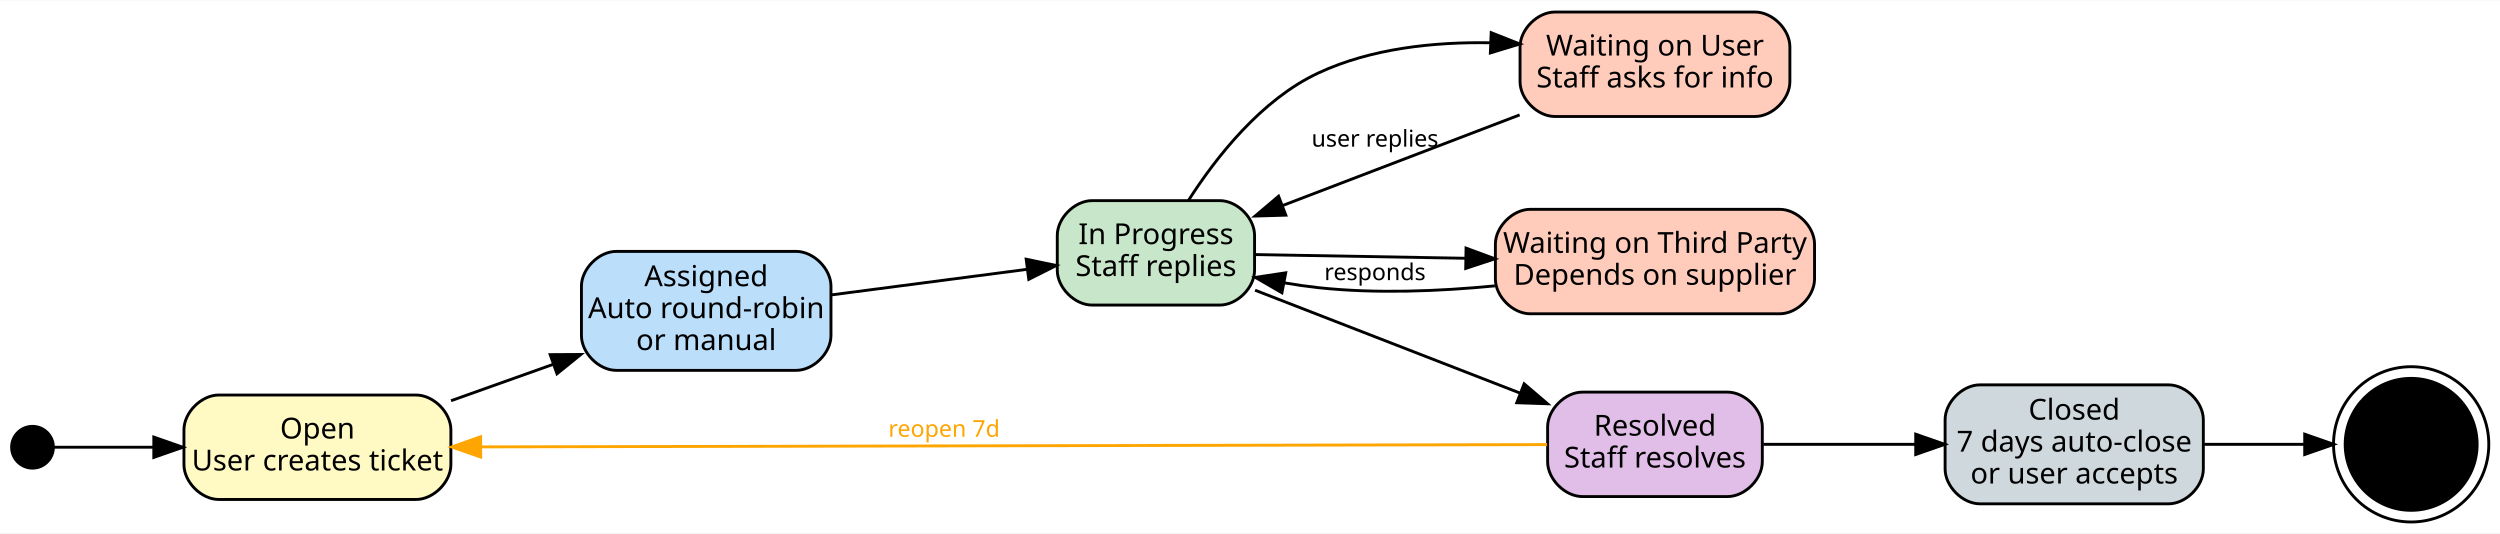
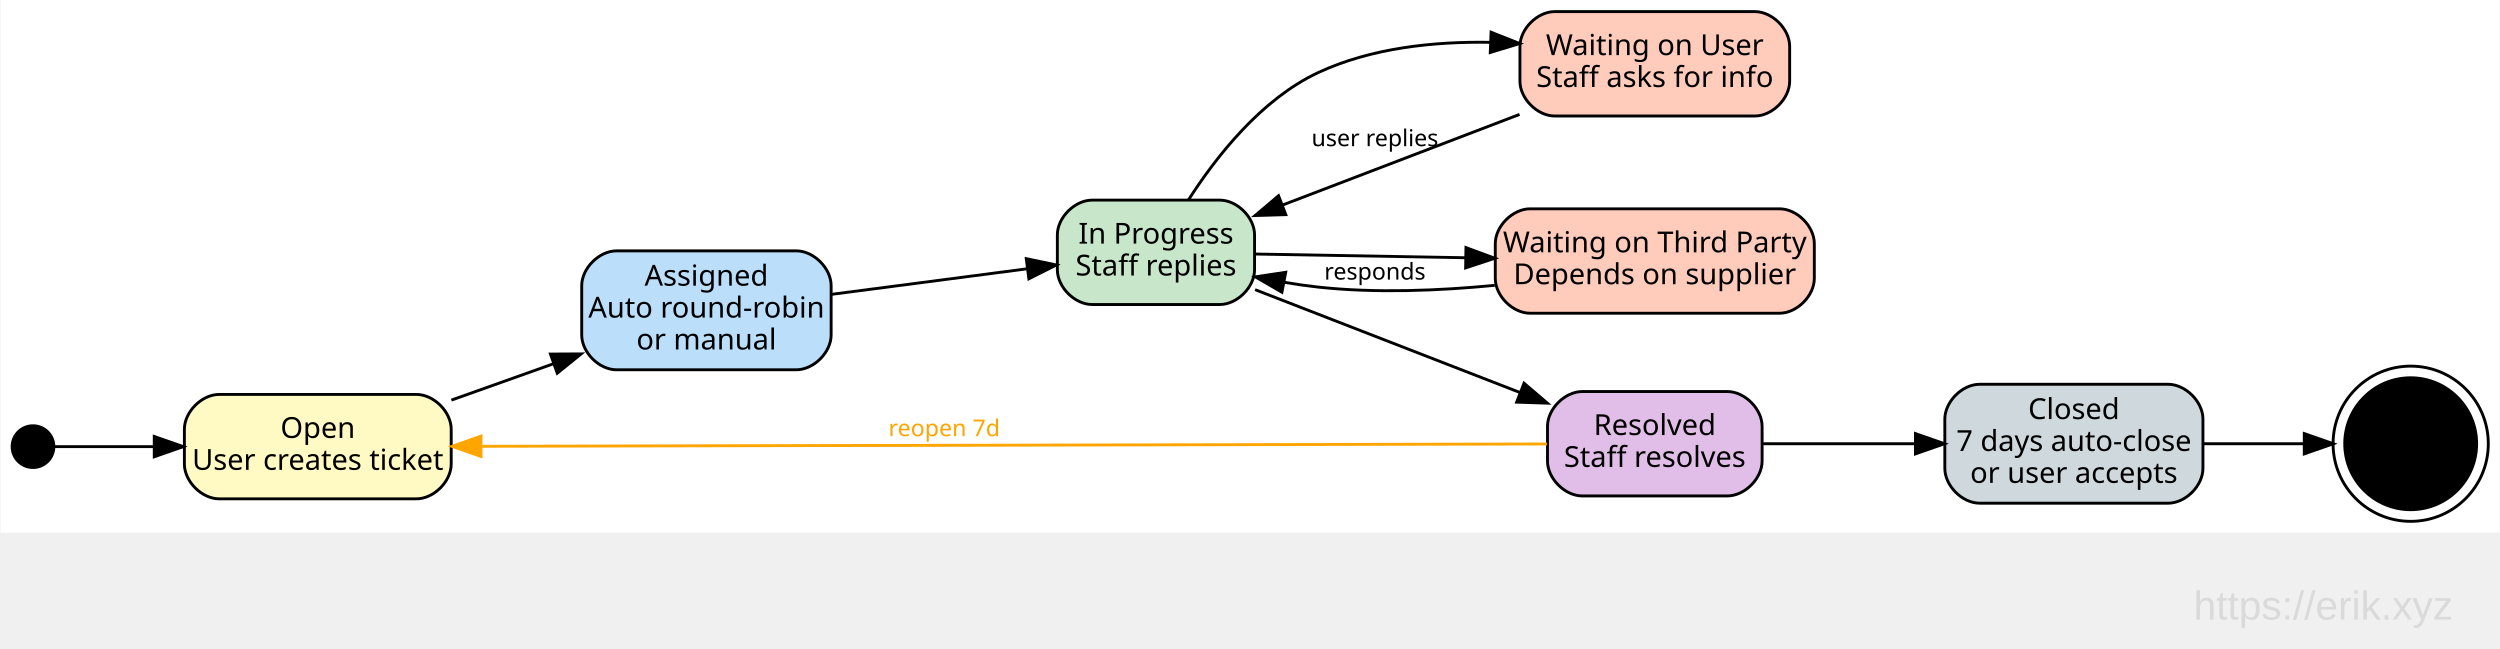
- <svg xmlns="http://www.w3.org/2000/svg" width="862pt" height="184pt" viewBox="0.00 0.00 861.65 183.63">
+ <svg xmlns="http://www.w3.org/2000/svg" width="862pt" height="223.63pt" viewBox="0.00 0.00 861.65 223.63">
  <g id="graph0" class="graph" transform="scale(1 1) rotate(0) translate(4 179.63)">
    <polygon fill="white" stroke="transparent" points="-4,4 -4,-179.63 857.65,-179.63 857.65,4 -4,4" />
    <g id="node1" class="node">
      <ellipse fill="black" stroke="black" cx="7.2" cy="-25.63" rx="7.2" ry="7.2" />
    </g>
    <g id="node2" class="node">
      <path fill="#fff9c4" stroke="black" d="M139.4,-43.63C139.4,-43.63 71.4,-43.63 71.4,-43.63 65.4,-43.63 59.4,-37.63 59.4,-31.63 59.4,-31.63 59.4,-19.63 59.4,-19.63 59.4,-13.63 65.4,-7.63 71.4,-7.63 71.4,-7.63 139.4,-7.63 139.4,-7.63 145.4,-7.63 151.4,-13.63 151.4,-19.63 151.4,-19.63 151.4,-31.63 151.4,-31.63 151.4,-37.63 145.4,-43.63 139.4,-43.63" />
      <text text-anchor="middle" x="105.4" y="-28.63" font-family="sans-serif" font-size="10.00">Open</text>
      <text text-anchor="middle" x="105.4" y="-17.63" font-family="sans-serif" font-size="10.00">User creates ticket</text>
    </g>
    <g id="edge1" class="edge">
      <path fill="none" stroke="black" d="M14.51,-25.63C21.91,-25.63 34.94,-25.63 48.82,-25.63" />
      <polygon fill="black" stroke="black" points="49.01,-29.13 59.01,-25.63 49.01,-22.13 49.01,-29.13" />
    </g>
    <g id="node3" class="node">
      <path fill="#bbdefb" stroke="black" d="M270.4,-93.13C270.4,-93.13 208.4,-93.13 208.4,-93.13 202.4,-93.13 196.4,-87.13 196.4,-81.13 196.4,-81.13 196.4,-64.13 196.4,-64.13 196.4,-58.13 202.4,-52.13 208.4,-52.13 208.4,-52.13 270.4,-52.13 270.4,-52.13 276.4,-52.13 282.4,-58.13 282.4,-64.13 282.4,-64.13 282.4,-81.13 282.4,-81.13 282.4,-87.13 276.4,-93.13 270.4,-93.13" />
      <text text-anchor="middle" x="239.4" y="-81.13" font-family="sans-serif" font-size="10.00">Assigned</text>
      <text text-anchor="middle" x="239.4" y="-70.13" font-family="sans-serif" font-size="10.00">Auto round-robin</text>
      <text text-anchor="middle" x="239.4" y="-59.13" font-family="sans-serif" font-size="10.00">or manual</text>
    </g>
    <g id="edge2" class="edge">
      <path fill="none" stroke="black" d="M151.46,-41.67C162.78,-45.7 175.01,-50.06 186.63,-54.2" />
      <polygon fill="black" stroke="black" points="185.62,-57.55 196.21,-57.61 187.97,-50.95 185.62,-57.55" />
    </g>
    <g id="node4" class="node">
      <path fill="#c8e6c9" stroke="black" d="M416.4,-110.63C416.4,-110.63 372.4,-110.63 372.4,-110.63 366.4,-110.63 360.4,-104.63 360.4,-98.63 360.4,-98.63 360.4,-86.63 360.4,-86.63 360.4,-80.63 366.4,-74.63 372.4,-74.63 372.4,-74.63 416.4,-74.63 416.4,-74.63 422.4,-74.63 428.4,-80.63 428.4,-86.63 428.4,-86.63 428.4,-98.63 428.4,-98.63 428.4,-104.63 422.4,-110.63 416.4,-110.63" />
      <text text-anchor="middle" x="394.4" y="-95.63" font-family="sans-serif" font-size="10.00">In Progress</text>
      <text text-anchor="middle" x="394.4" y="-84.63" font-family="sans-serif" font-size="10.00">Staff replies</text>
    </g>
    <g id="edge3" class="edge">
      <path fill="none" stroke="black" d="M282.61,-78.15C303.59,-80.89 328.91,-84.2 350.04,-86.96" />
      <polygon fill="black" stroke="black" points="349.68,-90.44 360.05,-88.27 350.58,-83.5 349.68,-90.44" />
    </g>
    <g id="node5" class="node">
      <path fill="#ffccbc" stroke="black" d="M600.9,-175.63C600.9,-175.63 531.9,-175.63 531.9,-175.63 525.9,-175.63 519.9,-169.63 519.9,-163.63 519.9,-163.63 519.9,-151.63 519.9,-151.63 519.9,-145.63 525.9,-139.63 531.9,-139.63 531.9,-139.63 600.9,-139.63 600.9,-139.63 606.9,-139.63 612.9,-145.63 612.9,-151.63 612.9,-151.63 612.9,-163.63 612.9,-163.63 612.9,-169.63 606.9,-175.63 600.9,-175.63" />
      <text text-anchor="middle" x="566.4" y="-160.63" font-family="sans-serif" font-size="10.00">Waiting on User</text>
      <text text-anchor="middle" x="566.4" y="-149.63" font-family="sans-serif" font-size="10.00">Staff asks for info</text>
    </g>
    <g id="edge4" class="edge">
      <path fill="none" stroke="black" d="M405.63,-110.73C415.11,-125.54 430.7,-145.46 450.4,-154.63 468.59,-163.1 490.22,-165.38 509.79,-165.03" />
      <polygon fill="black" stroke="black" points="509.95,-168.52 519.8,-164.62 509.67,-161.53 509.95,-168.52" />
    </g>
    <g id="node6" class="node">
      <path fill="#ffccbc" stroke="black" d="M609.4,-107.63C609.4,-107.63 523.4,-107.63 523.4,-107.63 517.4,-107.63 511.4,-101.63 511.4,-95.63 511.4,-95.63 511.4,-83.63 511.4,-83.63 511.4,-77.63 517.4,-71.63 523.4,-71.63 523.4,-71.63 609.4,-71.63 609.4,-71.63 615.4,-71.63 621.4,-77.63 621.4,-83.63 621.4,-83.63 621.4,-95.63 621.4,-95.63 621.4,-101.63 615.4,-107.63 609.4,-107.63" />
      <text text-anchor="middle" x="566.4" y="-92.63" font-family="sans-serif" font-size="10.00">Waiting on Third Party</text>
      <text text-anchor="middle" x="566.4" y="-81.63" font-family="sans-serif" font-size="10.00">Depends on supplier</text>
    </g>
    <g id="edge6" class="edge">
      <path fill="none" stroke="black" d="M428.58,-92.04C449.22,-91.68 476.45,-91.2 501.17,-90.76" />
      <polygon fill="black" stroke="black" points="501.29,-94.26 511.23,-90.58 501.17,-87.26 501.29,-94.26" />
    </g>
    <g id="node7" class="node">
      <path fill="#e1bee7" stroke="black" d="M591.4,-44.63C591.4,-44.63 541.4,-44.63 541.4,-44.63 535.4,-44.63 529.4,-38.63 529.4,-32.63 529.4,-32.63 529.4,-20.63 529.4,-20.63 529.4,-14.63 535.4,-8.63 541.4,-8.63 541.4,-8.63 591.4,-8.63 591.4,-8.63 597.4,-8.63 603.4,-14.63 603.4,-20.63 603.4,-20.63 603.4,-32.63 603.4,-32.63 603.4,-38.63 597.4,-44.63 591.4,-44.63" />
      <text text-anchor="middle" x="566.4" y="-29.63" font-family="sans-serif" font-size="10.00">Resolved</text>
      <text text-anchor="middle" x="566.4" y="-18.63" font-family="sans-serif" font-size="10.00">Staff resolves</text>
    </g>
    <g id="edge8" class="edge">
      <path fill="none" stroke="black" d="M428.58,-79.75C454.63,-69.63 491.16,-55.45 519.93,-44.28" />
      <polygon fill="black" stroke="black" points="521.31,-47.5 529.36,-40.62 518.77,-40.97 521.31,-47.5" />
    </g>
    <g id="edge5" class="edge">
      <path fill="none" stroke="black" d="M519.76,-140.18C494.39,-130.48 463.01,-118.48 438.12,-108.96" />
      <polygon fill="black" stroke="black" points="439.17,-105.62 428.58,-105.31 436.67,-112.15 439.17,-105.62" />
      <text text-anchor="middle" x="469.9" y="-129.23" font-family="sans-serif" font-size="8.00">user replies</text>
    </g>
    <g id="edge7" class="edge">
      <path fill="none" stroke="black" d="M511.23,-81.25C492,-79.38 470.21,-78.49 450.4,-80.63 446.52,-81.05 442.51,-81.63 438.51,-82.31" />
      <polygon fill="black" stroke="black" points="437.83,-78.87 428.66,-84.17 439.14,-85.75 437.83,-78.87" />
      <text text-anchor="middle" x="469.9" y="-83.23" font-family="sans-serif" font-size="8.00">responds</text>
    </g>
    <g id="edge9" class="edge">
      <path fill="none" stroke="orange" d="M529.21,-26.55C449.21,-26.37 256.87,-25.96 161.68,-25.75" />
      <polygon fill="orange" stroke="orange" points="161.67,-22.25 151.67,-25.73 161.66,-29.25 161.67,-22.25" />
      <text text-anchor="middle" x="321.4" y="-29.23" font-family="sans-serif" font-size="8.00" fill="orange">reopen 7d</text>
    </g>
    <g id="node8" class="node">
      <path fill="#cfd8dc" stroke="black" d="M743.4,-47.13C743.4,-47.13 678.4,-47.13 678.4,-47.13 672.4,-47.13 666.4,-41.13 666.4,-35.13 666.4,-35.13 666.4,-18.13 666.4,-18.13 666.4,-12.13 672.4,-6.13 678.4,-6.13 678.4,-6.13 743.4,-6.13 743.4,-6.13 749.4,-6.13 755.4,-12.13 755.4,-18.13 755.4,-18.13 755.4,-35.13 755.4,-35.13 755.4,-41.13 749.4,-47.13 743.4,-47.13" />
      <text text-anchor="middle" x="710.9" y="-35.13" font-family="sans-serif" font-size="10.00">Closed</text>
      <text text-anchor="middle" x="710.9" y="-24.13" font-family="sans-serif" font-size="10.00">7 days auto-close</text>
      <text text-anchor="middle" x="710.9" y="-13.13" font-family="sans-serif" font-size="10.00">or user accepts</text>
    </g>
    <g id="edge10" class="edge">
      <path fill="none" stroke="black" d="M603.73,-26.63C619.65,-26.63 638.67,-26.63 656.17,-26.63" />
      <polygon fill="black" stroke="black" points="656.27,-30.13 666.27,-26.63 656.27,-23.13 656.27,-30.13" />
    </g>
    <g id="node9" class="node">
      <ellipse fill="black" stroke="black" cx="827.03" cy="-26.63" rx="22.74" ry="22.74" />
      <ellipse fill="none" stroke="black" cx="827.03" cy="-26.63" rx="26.76" ry="26.76" />
      <text text-anchor="middle" x="827.03" y="-24.13" font-family="sans-serif" font-size="10.00">End</text>
    </g>
    <g id="edge11" class="edge">
      <path fill="none" stroke="black" d="M755.7,-26.63C767.13,-26.63 779.32,-26.63 790.28,-26.63" />
      <polygon fill="black" stroke="black" points="790.34,-30.13 800.34,-26.63 790.34,-23.13 790.34,-30.13" />
    </g>
  </g>
+   <g opacity="0.5">
+     <text x="845.65" y="213.63" text-anchor="end" font-family="Arial, sans-serif" font-size="14" fill="rgba(0,0,0,0.18)">https://erik.xyz</text>
+   </g>
</svg>
